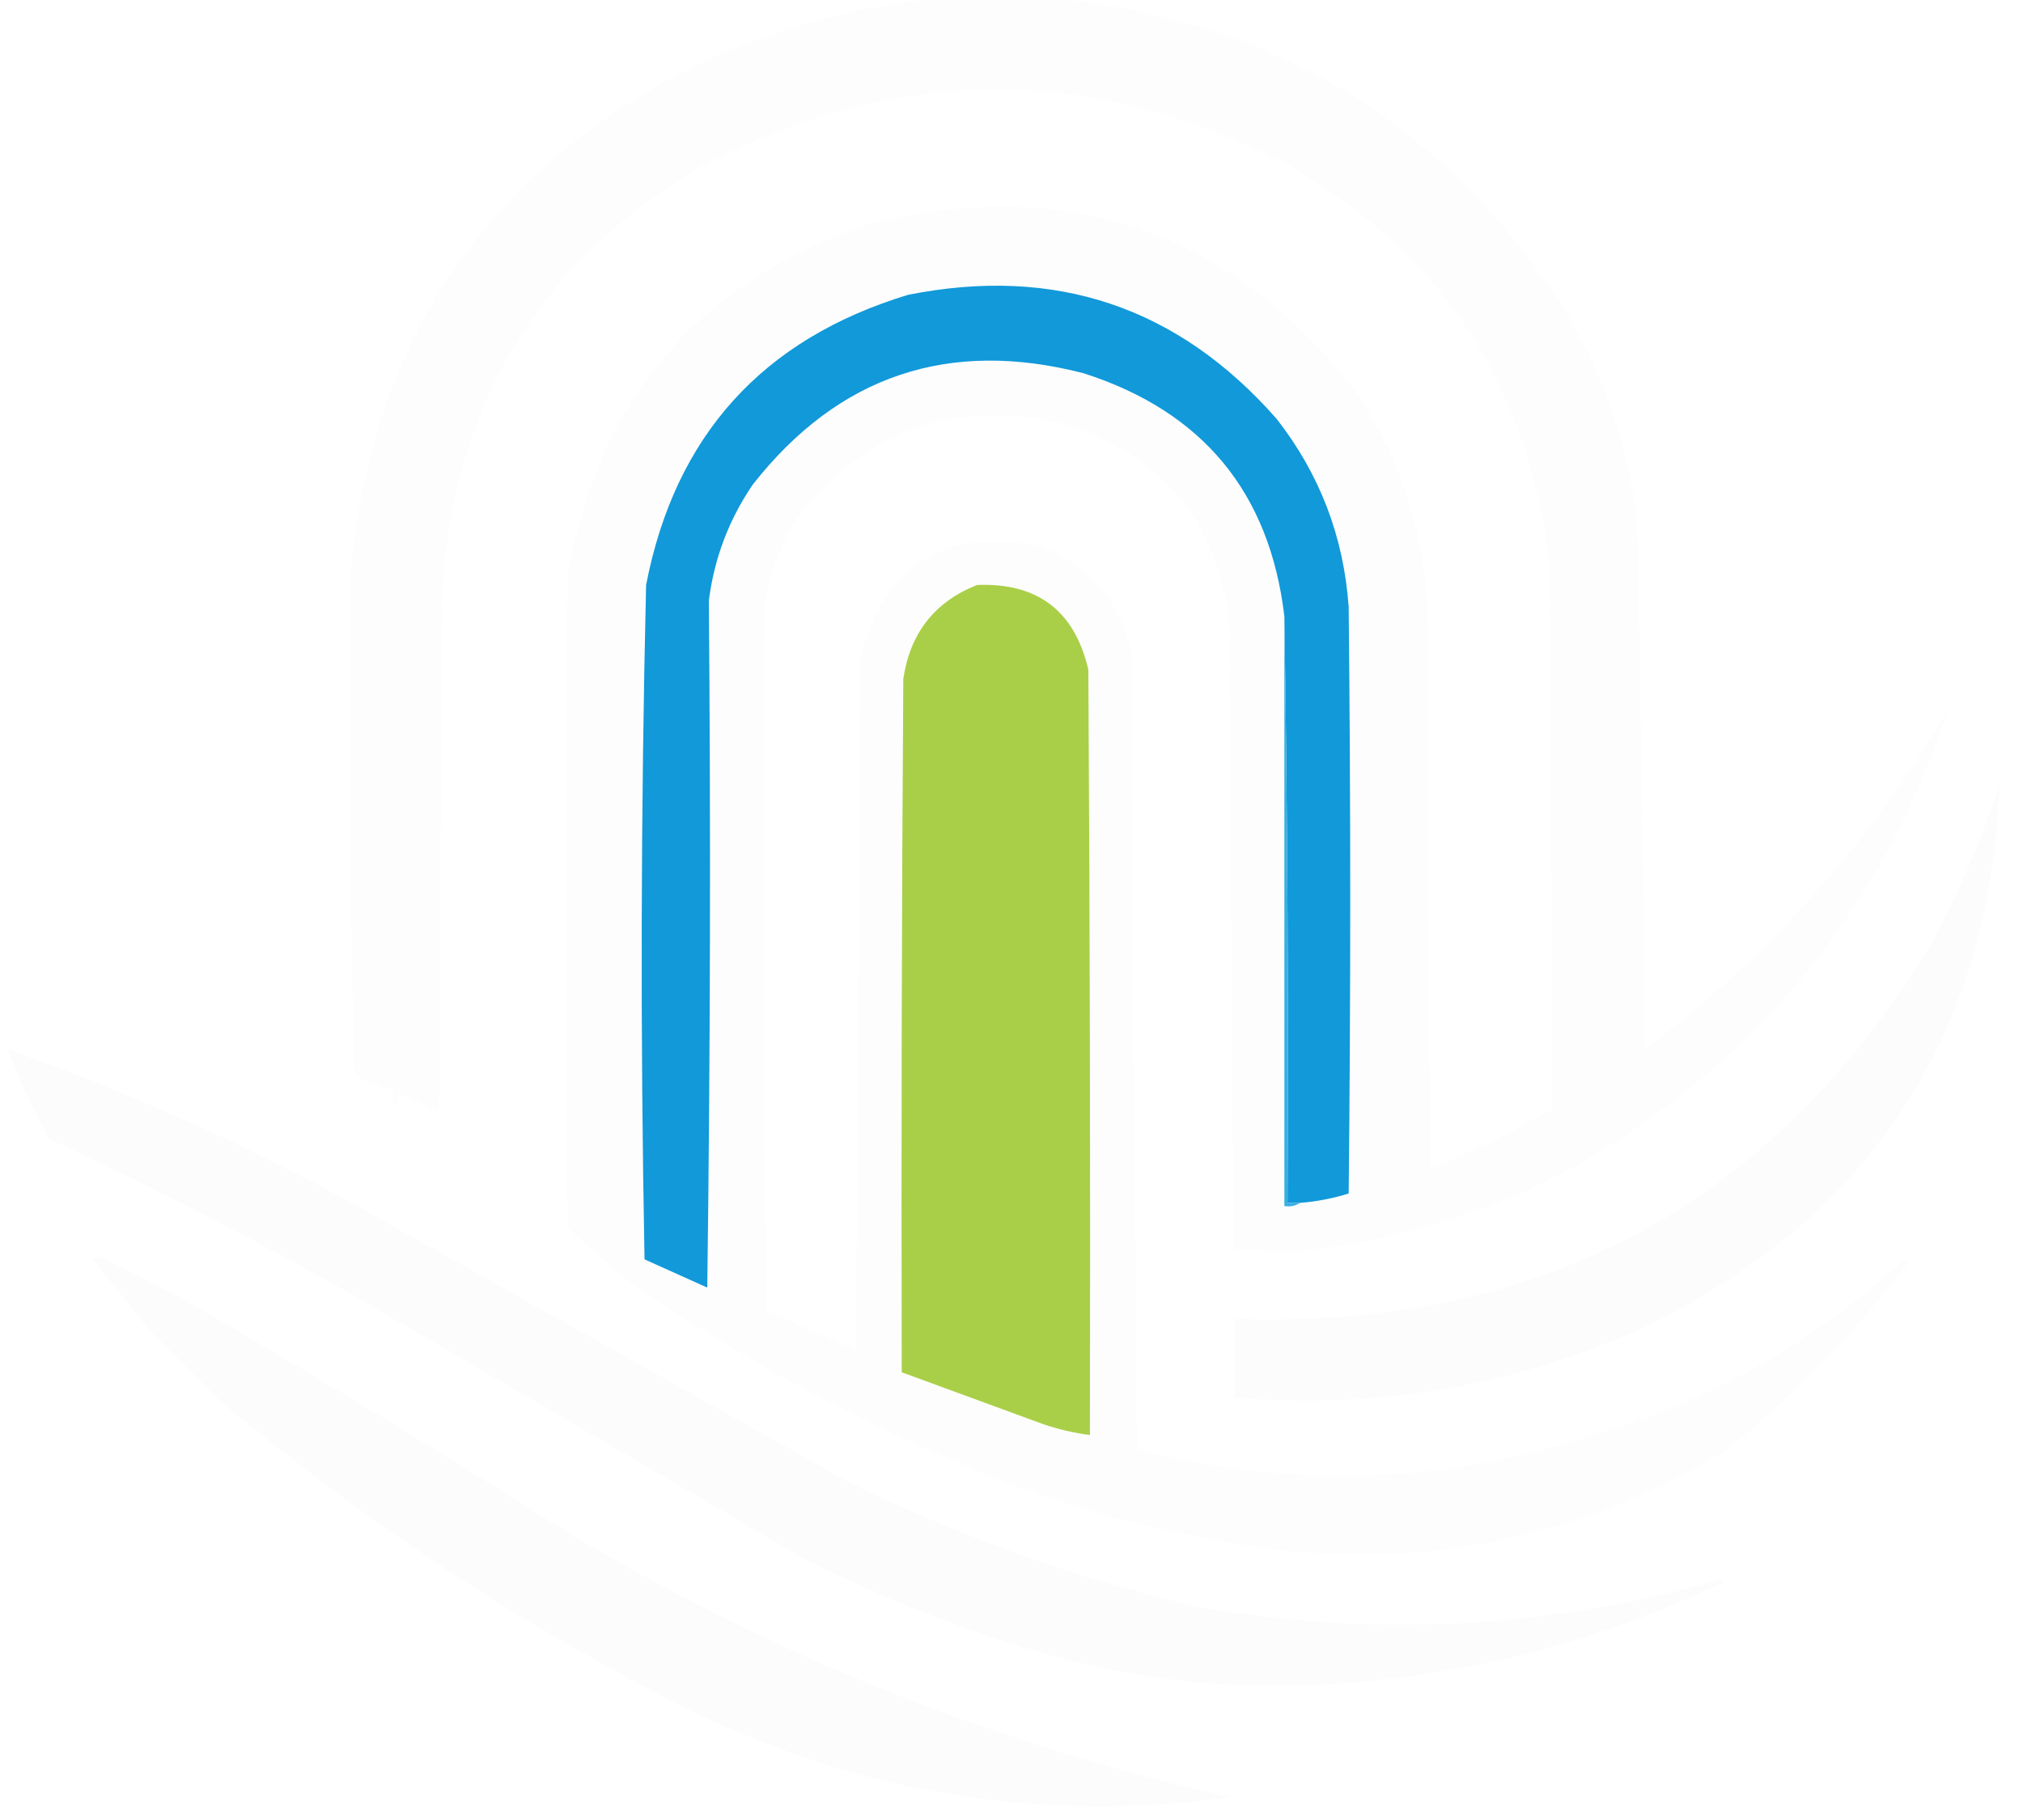
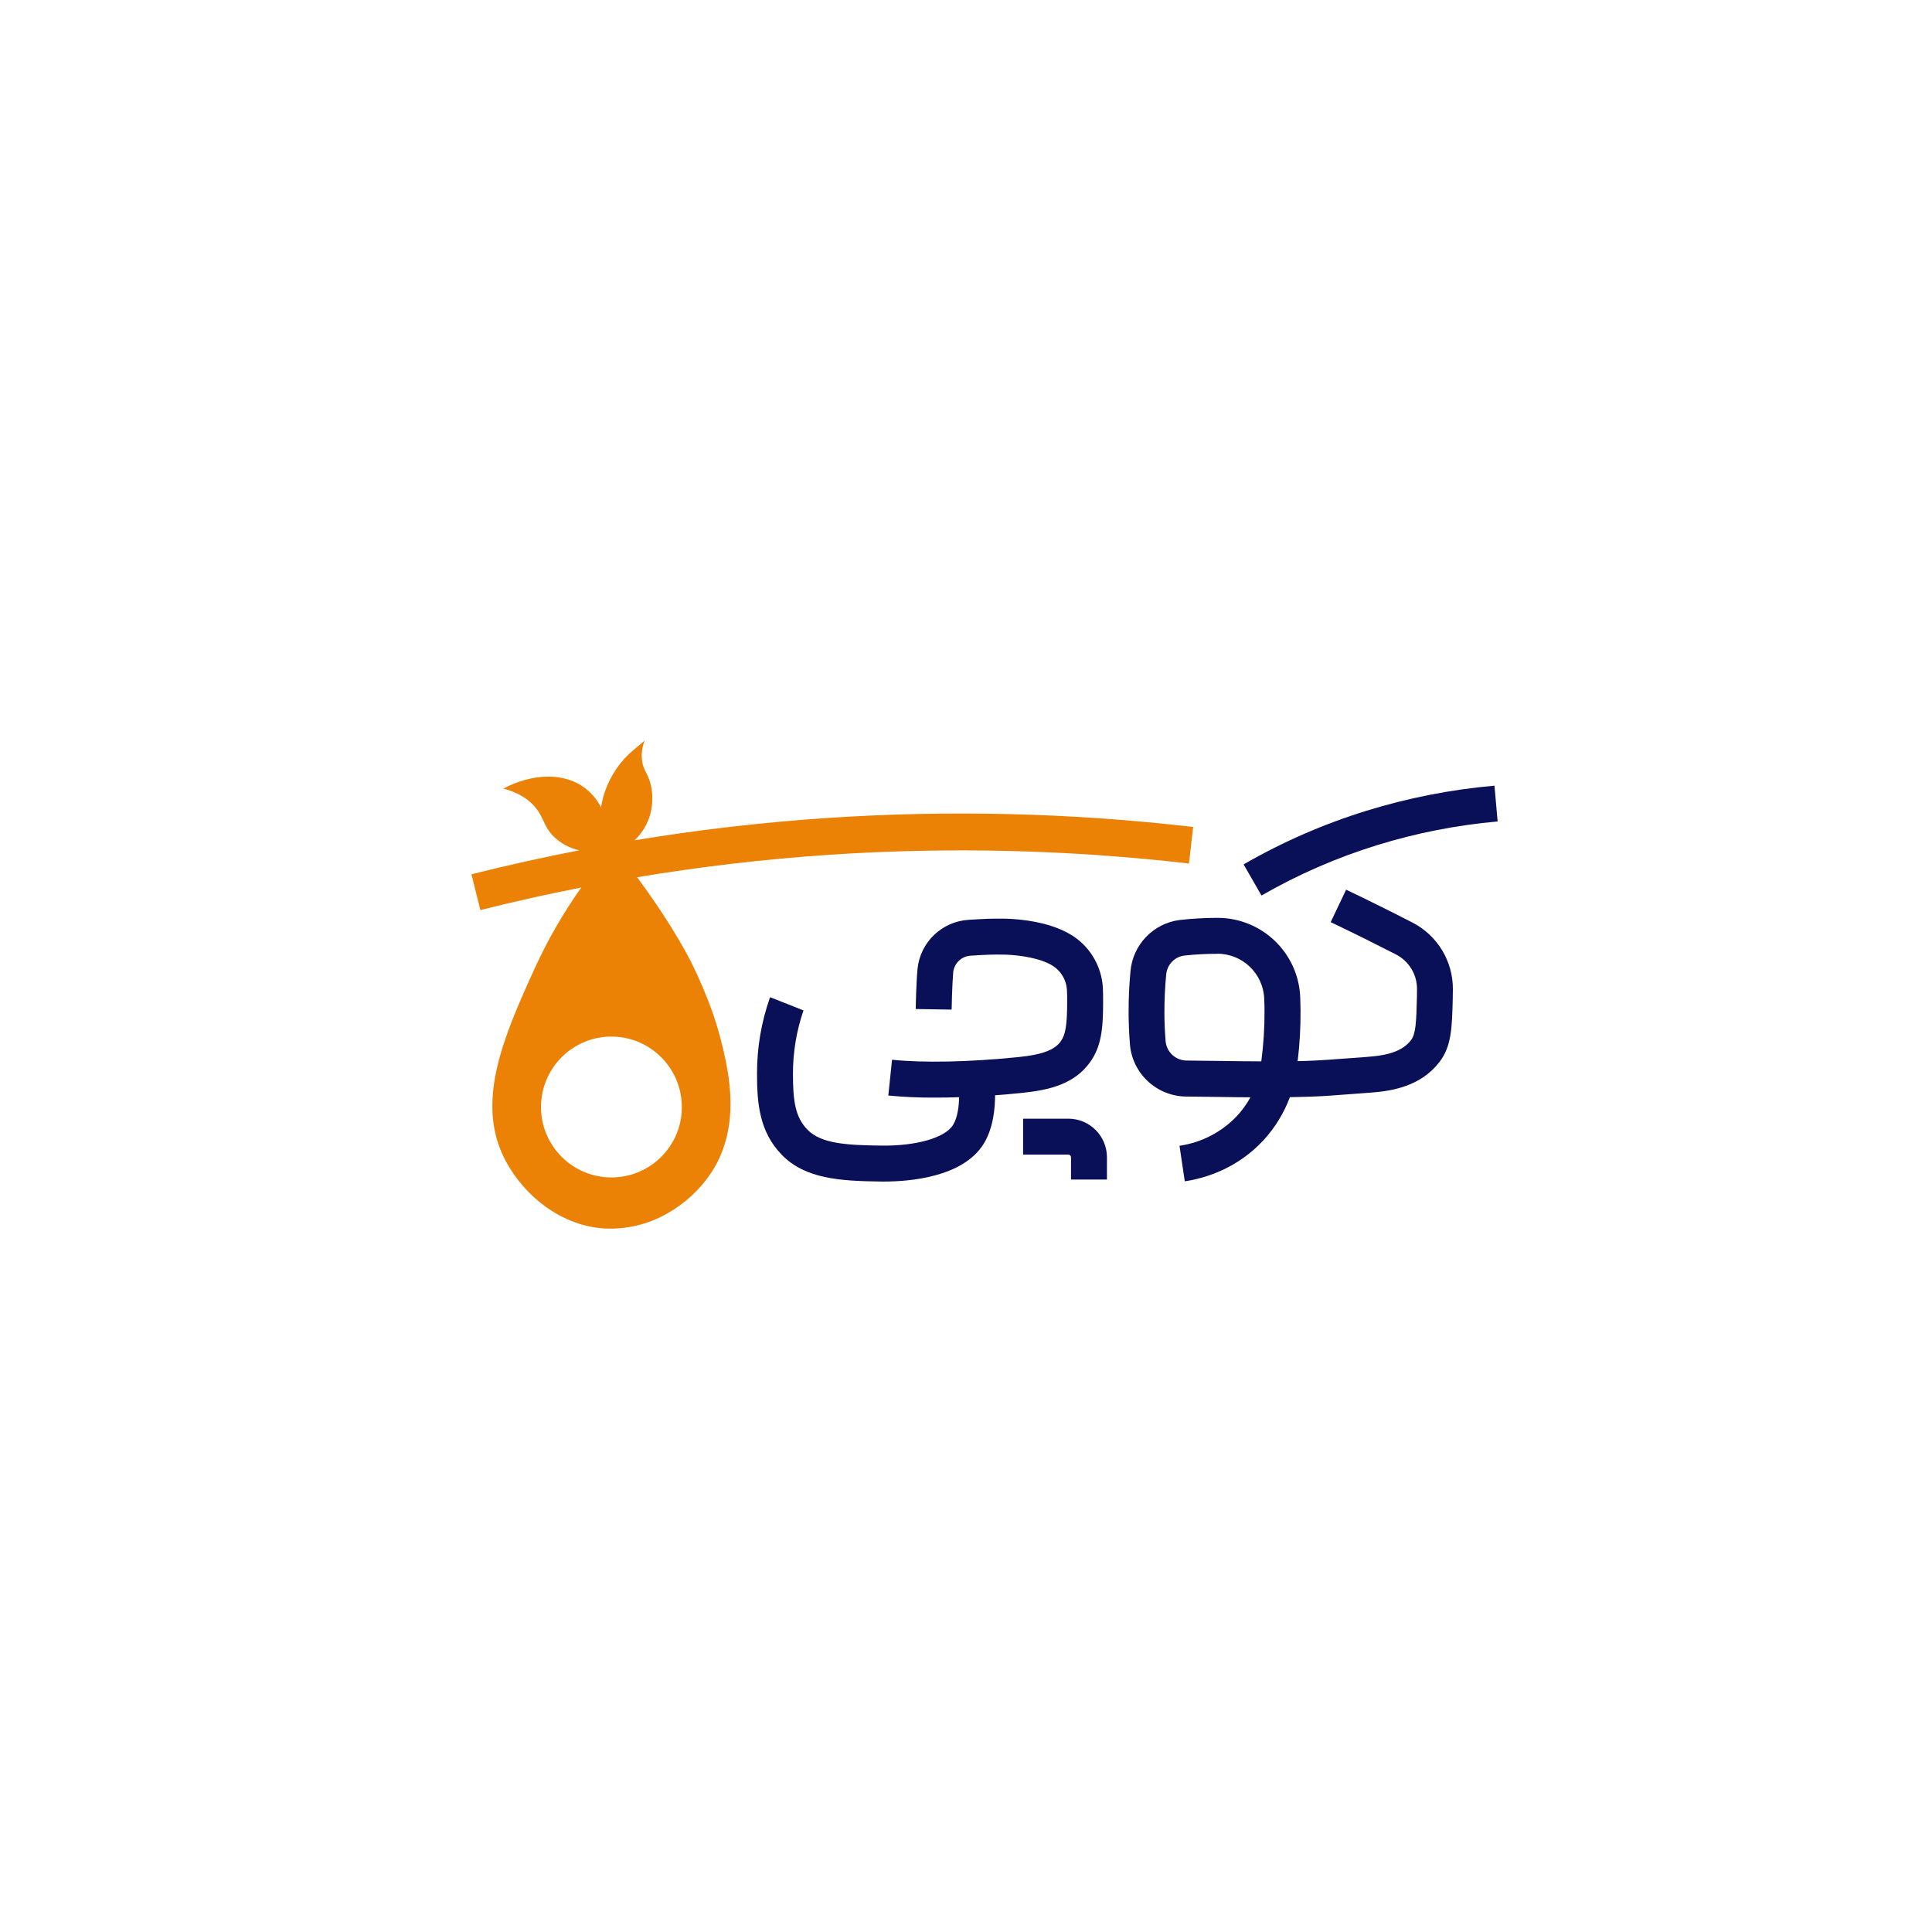
- <svg xmlns="http://www.w3.org/2000/svg" version="1.1" width="645px" height="580px" style="shape-rendering:geometricPrecision; text-rendering:geometricPrecision; image-rendering:optimizeQuality; fill-rule:evenodd; clip-rule:evenodd">
-   <g>
-     <path style="opacity:0.975" fill="#fdfdfd" d="M 298.5,-0.5 C 311.167,-0.5 323.833,-0.5 336.5,-0.5C 407.549,6.776 462.049,40.443 500,100.5C 511.525,120.741 518.858,142.408 522,165.5C 523.125,221.816 523.958,278.15 524.5,334.5C 563.954,304.887 596.12,268.887 621,226.5C 600.471,288.687 561.971,336.52 505.5,370C 474.829,387.113 441.995,396.947 407,399.5C 402.539,398.655 398.039,398.322 393.5,398.5C 392.687,332.182 392.187,265.848 392,199.5C 388.437,166.262 370.604,144.762 338.5,135C 305.244,127.419 277.744,136.585 256,162.5C 249.86,171.248 245.86,180.914 244,191.5C 243.169,267.07 243.335,342.57 244.5,418C 254.074,422.038 263.574,426.204 273,430.5C 273.333,357.5 273.667,284.5 274,211.5C 281.116,180.525 300.283,168.025 331.5,174C 347.794,180.398 357.627,192.231 361,209.5C 361.168,293.737 361.668,377.903 362.5,462C 412.052,474.857 461.052,473.19 509.5,457C 546.288,446.117 578.621,427.784 606.5,402C 607.332,401.312 607.998,401.479 608.5,402.5C 591.39,425.111 571.723,445.277 549.5,463C 497.497,493.765 441.83,502.765 382.5,490C 354.845,484.754 328.178,476.421 302.5,465C 265.606,449.23 230.939,429.897 198.5,407C 192.667,401.833 186.833,396.667 181,391.5C 180.333,322.167 180.333,252.833 181,183.5C 190.96,126.536 223.46,89.036 278.5,71C 341.377,56.067 392.544,73.9 432,124.5C 445.628,144.714 453.294,167.048 455,191.5C 455.333,251.833 455.667,312.167 456,372.5C 469.521,367.239 482.521,360.906 495,353.5C 494.795,295.839 494.462,238.172 494,180.5C 487.871,124.062 460.371,81.562 411.5,53C 349.664,20.713 287.664,20.38 225.5,52C 172.516,82.449 144.349,128.283 141,189.5C 140.667,244.5 140.333,299.5 140,354.5C 135.667,352.5 131.333,350.5 127,348.5C 126.019,354.864 125.519,354.531 125.5,347.5C 121.073,346.524 116.907,344.857 113,342.5C 111.552,288.507 111.219,234.507 112,180.5C 118.926,109.94 153.426,57.773 215.5,24C 241.755,10.633 269.421,2.466 298.5,-0.5 Z" />
-   </g>
-   <g>
-     <path style="opacity:1" fill="#1199da" d="M 414.5,383.5 C 413.167,383.5 411.833,383.5 410.5,383.5C 410.832,320.998 410.499,258.664 409.5,196.5C 404.829,157.032 383.496,131.198 345.5,119C 302.485,107.894 267.318,119.727 240,154.5C 232.378,165.698 227.711,178.031 226,191.5C 226.631,264.499 226.464,337.499 225.5,410.5C 218.833,407.5 212.167,404.5 205.5,401.5C 204.143,329.829 204.31,258.162 206,186.5C 215.216,138.947 243.049,108.113 289.5,94C 336.44,84.646 375.607,97.813 407,133.5C 420.753,151.081 428.419,171.081 430,193.5C 430.667,255.833 430.667,318.167 430,380.5C 424.97,382.073 419.803,383.073 414.5,383.5 Z" />
-   </g>
-   <g>
-     <path style="opacity:1" fill="#a9cf48" d="M 311.5,186.5 C 330.786,185.724 342.62,194.724 347,213.5C 347.5,294.833 347.667,376.166 347.5,457.5C 342.399,456.857 337.399,455.691 332.5,454C 317.468,448.48 302.468,442.98 287.5,437.5C 287.333,363.833 287.5,290.166 288,216.5C 290.137,201.881 297.97,191.881 311.5,186.5 Z" />
-   </g>
-   <g>
-     <path style="opacity:1" fill="#38afe2" d="M 409.5,196.5 C 410.499,258.664 410.832,320.998 410.5,383.5C 411.833,383.5 413.167,383.5 414.5,383.5C 413.081,384.451 411.415,384.784 409.5,384.5C 409.5,321.833 409.5,259.167 409.5,196.5 Z" />
-   </g>
-   <g>
-     <path style="opacity:0.968" fill="#fcfcfc" d="M 637.5,250.5 C 634.119,331.123 595.785,388.957 522.5,424C 481.354,442.188 438.354,449.355 393.5,445.5C 393.5,437.167 393.5,428.833 393.5,420.5C 491.518,423.755 565.684,383.755 616,300.5C 624.562,284.382 631.729,267.716 637.5,250.5 Z" />
-   </g>
-   <g>
-     <path style="opacity:0.969" fill="#fcfcfc" d="M 2.5,334.5 C 39.313,347.569 74.98,363.403 109.5,382C 163.5,412.333 217.5,442.667 271.5,473C 306.395,489.966 342.729,502.966 380.5,512C 437.168,522.2 493.168,519.367 548.5,503.5C 548.833,503.833 549.167,504.167 549.5,504.5C 505.389,525.486 458.889,536.486 410,537.5C 380.091,537.751 350.925,533.251 322.5,524C 299.776,516.759 277.776,507.759 256.5,497C 209.167,469.333 161.833,441.667 114.5,414C 82.221,395.693 49.221,378.693 15.5,363C 10.495,353.822 6.161,344.322 2.5,334.5 Z" />
-   </g>
-   <g>
-     <path style="opacity:0.97" fill="#fcfcfc" d="M 29.5,401.5 C 30.251,400.427 31.251,400.26 32.5,401C 42.324,405.745 51.99,410.745 61.5,416C 100.999,438.913 139.999,462.58 178.5,487C 245.123,527.309 316.456,555.976 392.5,573C 332.855,581.145 275.855,572.145 221.5,546C 166.723,518.632 116.057,485.299 69.5,446C 62.333,438.833 55.167,431.667 48,424.5C 41.814,416.764 35.648,409.097 29.5,401.5 Z" />
-   </g>
+ <svg xmlns="http://www.w3.org/2000/svg" id="Layer_1" data-name="Layer 1" viewBox="0 0 1080 1080">
+   <defs>
+     <style>.cls-1{fill:#eb8205;}.cls-2{fill:#091057;}</style>
+   </defs>
+   <path class="cls-1" d="M462.12,457.28c-35.89,2.41-71.79,6.58-107.39,12.45a31.58,31.58,0,0,0,8.86-14.84c.58-2.28,2.65-11.56-1.25-20.54-1.28-3-2.74-4.81-3.36-8.65A22.67,22.67,0,0,1,360.37,414l-6.07,5.08A53.1,53.1,0,0,0,338,442.92a54,54,0,0,0-2,8.46,31.38,31.38,0,0,0-9.29-11.08c-11.68-8.59-29.23-8-45.33.53,9.88,2.61,15.12,7.07,18.1,10.76,4.56,5.65,4.51,10.35,9.75,15.75a30,30,0,0,0,14.56,8q-30.33,5.86-60.25,13.4l5,20q28-7.05,56.42-12.61a275.1,275.1,0,0,0-26.18,45.45C281.54,579.41,266.62,614.3,281,645.59c8.9,19.36,30,39.58,57.15,41.16a1.84,1.84,0,0,0,.33,0,63.87,63.87,0,0,0,34.66-8.5,71.69,71.69,0,0,0,24.38-22.58c10.7-16.26,13.43-36.37,8.4-61.5a214.75,214.75,0,0,0-6.84-26.06c-.12-.33-.25-.74-.42-1.23a258,258,0,0,0-11.87-28.19c-4.55-9.11-14.69-26.85-30.65-48.31,35.58-5.94,71.46-10.13,107.34-12.54a1104.42,1104.42,0,0,1,201.14,4.89L667,462.27A1125.08,1125.08,0,0,0,462.12,457.28Zm-81,163.6a39.37,39.37,0,1,1-37.26-41.37A39.38,39.38,0,0,1,381.08,620.88Z" />
+   <path class="cls-2" d="M662.3,660.36l-2.95-19.87A55.11,55.11,0,0,0,691.6,623.7,52.66,52.66,0,0,0,699,613.4c-4.76,0-10.56-.1-18.39-.21l-6.71-.08-11-.14a31.83,31.83,0,0,1-31.29-29.53c-.43-5.49-.67-11.05-.71-16.53a237.36,237.36,0,0,1,1.06-24.16,31.66,31.66,0,0,1,27.34-28.45,185.37,185.37,0,0,1,21.26-1.21h.1a46.24,46.24,0,0,1,46.18,44.44c.1,2.41.15,4.86.17,7.28a222.35,222.35,0,0,1-1.61,28.36c2.79,0,5.85-.15,9.21-.3,5.27-.24,10.24-.61,17.76-1.18l12.17-.9c12.59-.91,19.83-3.69,24.19-9.31,2.71-3.49,3-10,3.34-24.23l0-1c0-1.1.05-2.19.05-3.25a21.65,21.65,0,0,0-11.78-19.46c-5.86-3-11.83-6-17.73-8.95-6.21-3.08-12.52-6.14-18.75-9.11l8.63-18.14c6.33,3,12.73,6.13,19,9.25,6,3,12.06,6,18,9.09a41.66,41.66,0,0,1,22.68,37.42c0,1.19,0,2.41-.06,3.65l0,1c-.42,17-.68,27.2-7.56,36.06-10.39,13.36-26.08,16.11-38.6,17l-12.11.89c-7.7.58-12.79,1-18.36,1.22s-10.35.34-14.42.39a73.33,73.33,0,0,1-14.69,24C691,654,672.18,658.89,662.3,660.36Zm18.09-127.18a167.88,167.88,0,0,0-18.42,1,11.64,11.64,0,0,0-10.05,10.48,216.56,216.56,0,0,0-1,22.08c0,5,.26,10.09.65,15.11a11.84,11.84,0,0,0,11.59,11c3.14.05,7.23.09,10.93.13l6.77.08c11.38.16,18.43.24,24.21.25a204.56,204.56,0,0,0,1.8-28.4c0-2.19-.07-4.42-.16-6.62a26.19,26.19,0,0,0-26.18-25.15Z" />
+   <path class="cls-2" d="M705.18,500.6l-10-17.4a336.76,336.76,0,0,1,68.75-30,344.59,344.59,0,0,1,71.48-14l1.78,20a325.61,325.61,0,0,0-67.32,13.22A317.13,317.13,0,0,0,705.18,500.6Z" />
+   <path class="cls-2" d="M616.65,560.43c0,15.49-1.22,24.92-7.41,33.49-9,12.46-23.51,15.52-37.84,17-5.1.52-10.17,1-15.15,1.35,0,6.69-.82,18.12-6.34,27.07-11.59,18.85-41.72,21.15-55.71,21.15h-1.51c-23.52-.28-42.56-1.56-55.61-14.89-12.82-13.07-13.9-29.58-13.9-45.36a126.74,126.74,0,0,1,7.3-42.81l18.68,7.39a108.48,108.48,0,0,0-5.89,35.42c0,15.25,1.26,24.27,8.15,31.3,7.69,7.85,22.06,8.63,41.51,8.86S528.4,636,532.8,628.8c2.57-4.17,3.27-10.78,3.34-15.46-4.67.16-9.21.23-13.57.23a253.08,253.08,0,0,1-26-1.17l2.09-20c17.57,1.85,43.34,1.3,70.69-1.49,13.24-1.35,20.08-3.9,23.6-8.78,2.68-3.71,3.56-9,3.61-21.78,0-2.67,0-4.89-.13-6.81a17.18,17.18,0,0,0-5-11.29,18,18,0,0,0-5-3.51c-8.14-4.15-21.15-5.1-25.47-5.11h-.11c-6.58-.09-9.51.05-18.23.6a10.39,10.39,0,0,0-9.77,9.24v.11c-.65,7.6-.88,20.68-.88,20.8l-20.09-.33c0-.57.25-13.9,1-22.12v-.19a30.59,30.59,0,0,1,28.53-27.55c9.31-.59,12.62-.73,19.69-.65,2.35,0,20.73.29,34.49,7.3a37.66,37.66,0,0,1,10.17,7.25,37.25,37.25,0,0,1,10.77,24.47C616.61,554.84,616.66,557.41,616.65,560.43Z" />
+   <path class="cls-2" d="M618.79,659.37H598.7V646.91a1.48,1.48,0,0,0-1.47-1.48H571.92V625.35h25.31a21.58,21.58,0,0,1,21.56,21.56Z" />
</svg>
